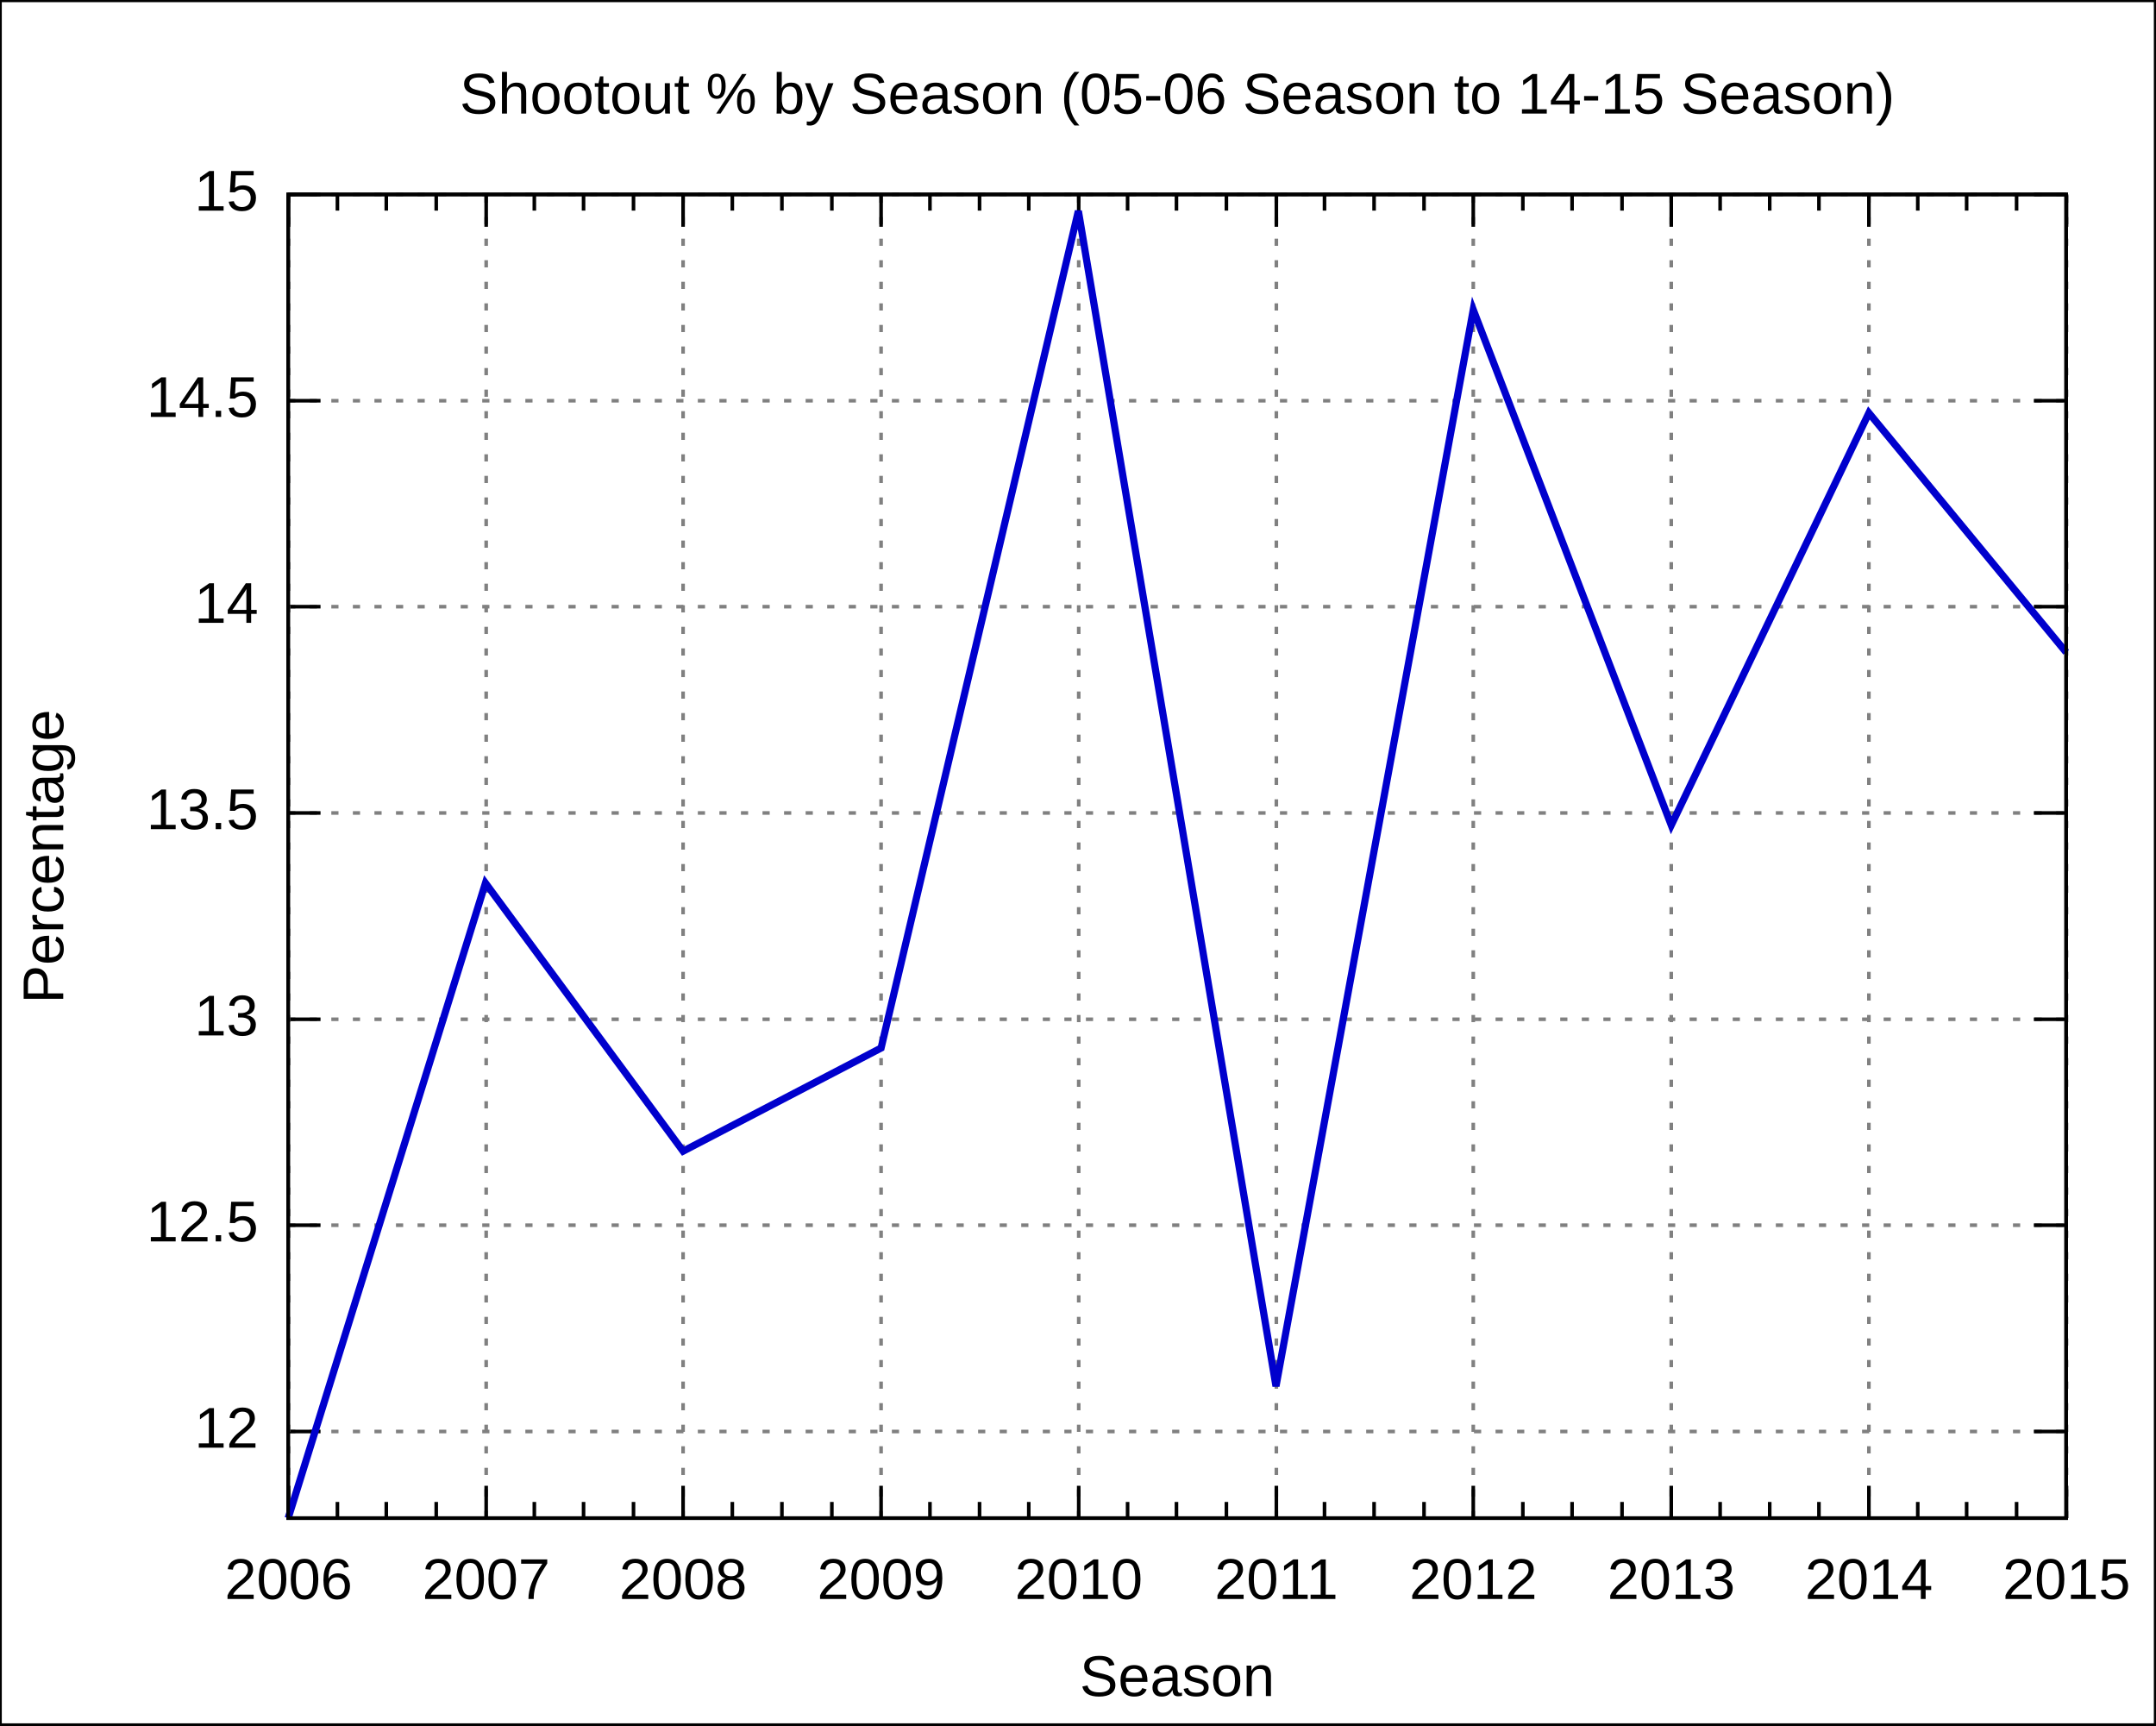
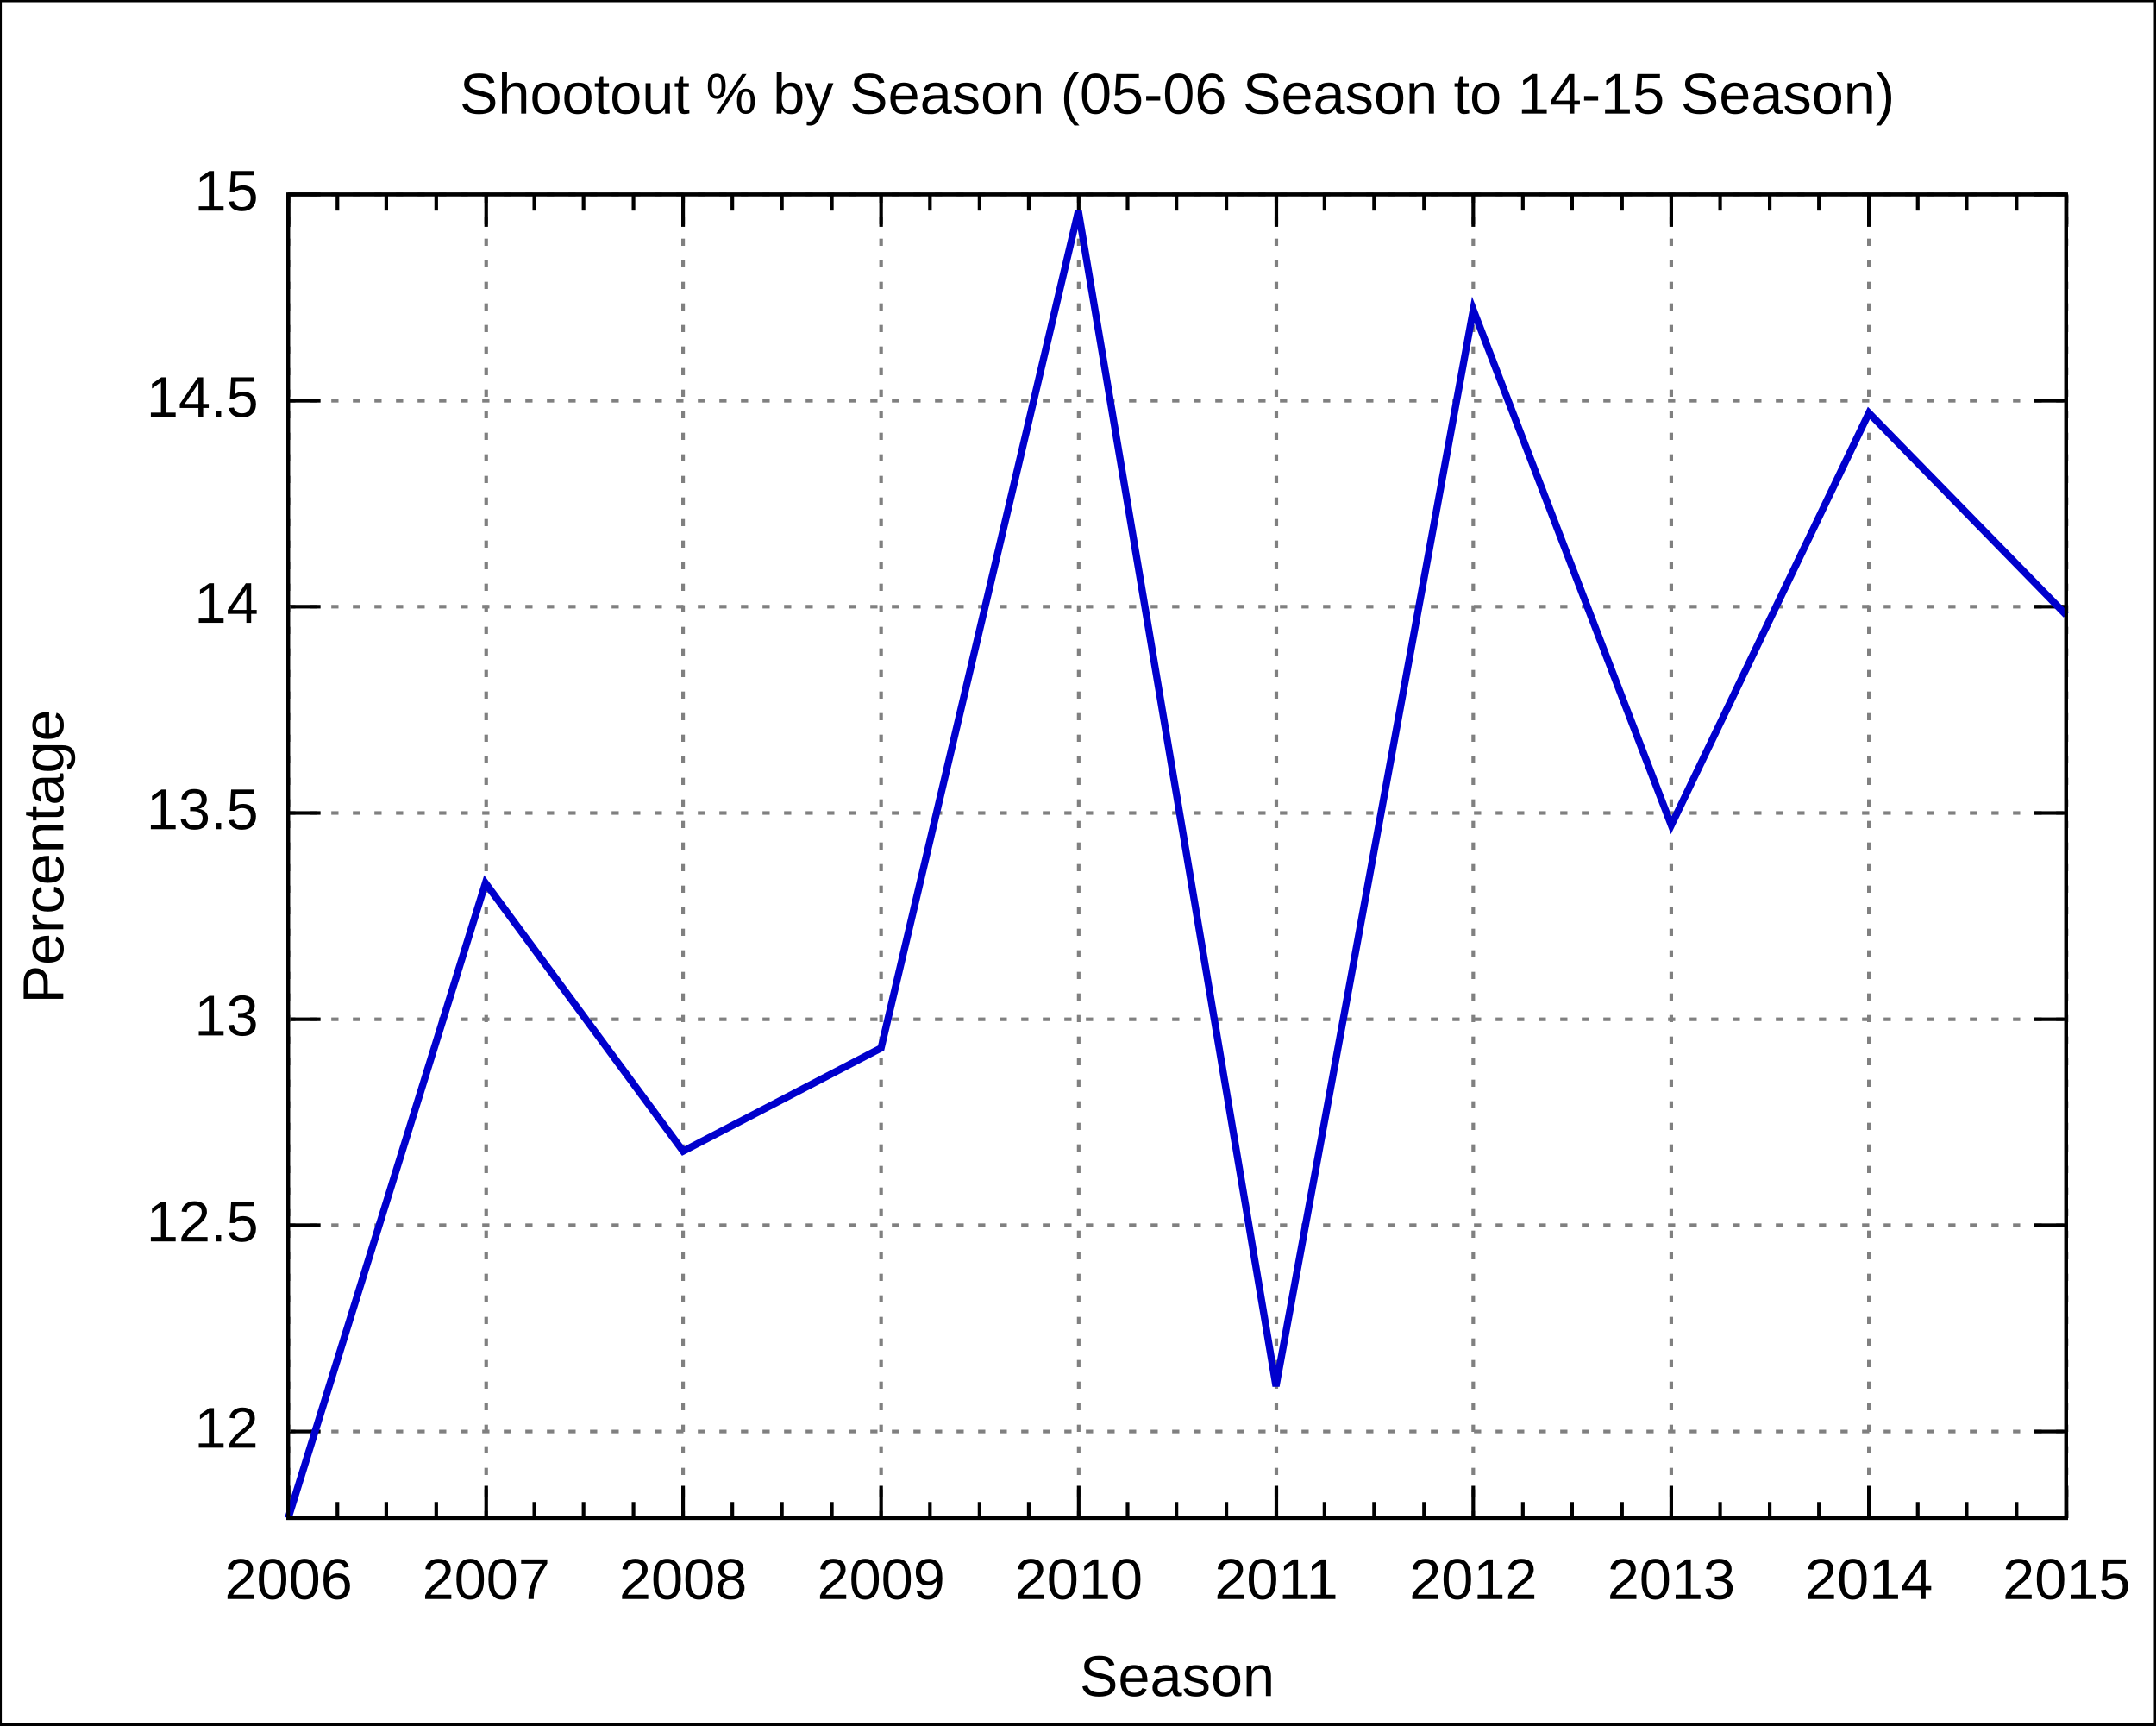
<svg xmlns="http://www.w3.org/2000/svg" xmlns:xlink="http://www.w3.org/1999/xlink" width="600" height="480" viewBox="0 0 600 480">
  <g id="gnuplot_canvas">
    <rect x="0" y="0" width="600" height="480" fill="none" />
    <defs>
      <circle id="gpDot" r="0.5" stroke-width="0.5" />
      <path id="gpPt0" stroke-width="0.222" stroke="currentColor" d="M-1,0 h2 M0,-1 v2" />
      <path id="gpPt1" stroke-width="0.222" stroke="currentColor" d="M-1,-1 L1,1 M1,-1 L-1,1" />
      <path id="gpPt2" stroke-width="0.222" stroke="currentColor" d="M-1,0 L1,0 M0,-1 L0,1 M-1,-1 L1,1 M-1,1 L1,-1" />
      <rect id="gpPt3" stroke-width="0.222" stroke="currentColor" x="-1" y="-1" width="2" height="2" />
      <rect id="gpPt4" stroke-width="0.222" stroke="currentColor" fill="currentColor" x="-1" y="-1" width="2" height="2" />
      <circle id="gpPt5" stroke-width="0.222" stroke="currentColor" cx="0" cy="0" r="1" />
      <use xlink:href="#gpPt5" id="gpPt6" fill="currentColor" stroke="none" />
      <path id="gpPt7" stroke-width="0.222" stroke="currentColor" d="M0,-1.33 L-1.33,0.67 L1.33,0.67 z" />
      <use xlink:href="#gpPt7" id="gpPt8" fill="currentColor" stroke="none" />
      <use xlink:href="#gpPt7" id="gpPt9" stroke="currentColor" transform="rotate(180)" />
      <use xlink:href="#gpPt9" id="gpPt10" fill="currentColor" stroke="none" />
      <use xlink:href="#gpPt3" id="gpPt11" stroke="currentColor" transform="rotate(45)" />
      <use xlink:href="#gpPt11" id="gpPt12" fill="currentColor" stroke="none" />
    </defs>
    <g style="fill:none; color:white; stroke:currentColor; stroke-width:1.00; stroke-linecap:butt; stroke-linejoin:miter">
</g>
    <g style="fill:none; color:black; stroke:currentColor; stroke-width:1.00; stroke-linecap:butt; stroke-linejoin:miter">
      <g style="stroke:none; shape-rendering:crispEdges">
        <polygon fill="rgb(255, 255, 255)" points="0.0,480.0 599.9,480.0 599.9,0.1 0.0,0.1 " />
      </g>
      <path stroke="black" d="M0.0,480.0 L0.0,0.1 L599.9,0.1 L599.9,480.0 L0.0,480.0  " />
    </g>
    <g style="fill:none; color:gray; stroke:currentColor; stroke-width:1.00; stroke-linecap:butt; stroke-linejoin:miter">
      <path stroke="gray" stroke-dasharray=" 2,4" class="gridline" d="M80.2,398.3 L575.0,398.3  " />
    </g>
    <g style="fill:none; color:black; stroke:currentColor; stroke-width:1.00; stroke-linecap:butt; stroke-linejoin:miter">
      <path stroke="black" d="M80.2,398.3 L89.2,398.3 M575.0,398.3 L566.0,398.3  " />
      <g transform="translate(71.9,402.8)" style="stroke:none; fill:black; font-family:Arial; font-size:12.00pt; text-anchor:end">
        <text> 12</text>
      </g>
    </g>
    <g style="fill:none; color:gray; stroke:currentColor; stroke-width:1.00; stroke-linecap:butt; stroke-linejoin:miter">
      <path stroke="gray" stroke-dasharray=" 2,4" class="gridline" d="M80.2,340.9 L575.0,340.9  " />
    </g>
    <g style="fill:none; color:black; stroke:currentColor; stroke-width:1.00; stroke-linecap:butt; stroke-linejoin:miter">
      <path stroke="black" d="M80.2,340.9 L89.2,340.9 M575.0,340.9 L566.0,340.9  " />
      <g transform="translate(71.9,345.4)" style="stroke:none; fill:black; font-family:Arial; font-size:12.00pt; text-anchor:end">
        <text> 12.5</text>
      </g>
    </g>
    <g style="fill:none; color:gray; stroke:currentColor; stroke-width:1.00; stroke-linecap:butt; stroke-linejoin:miter">
      <path stroke="gray" stroke-dasharray=" 2,4" class="gridline" d="M80.2,283.6 L575.0,283.6  " />
    </g>
    <g style="fill:none; color:black; stroke:currentColor; stroke-width:1.00; stroke-linecap:butt; stroke-linejoin:miter">
      <path stroke="black" d="M80.2,283.6 L89.2,283.6 M575.0,283.6 L566.0,283.6  " />
      <g transform="translate(71.9,288.1)" style="stroke:none; fill:black; font-family:Arial; font-size:12.00pt; text-anchor:end">
        <text> 13</text>
      </g>
    </g>
    <g style="fill:none; color:gray; stroke:currentColor; stroke-width:1.00; stroke-linecap:butt; stroke-linejoin:miter">
      <path stroke="gray" stroke-dasharray=" 2,4" class="gridline" d="M80.2,226.2 L575.0,226.2  " />
    </g>
    <g style="fill:none; color:black; stroke:currentColor; stroke-width:1.00; stroke-linecap:butt; stroke-linejoin:miter">
      <path stroke="black" d="M80.2,226.2 L89.2,226.2 M575.0,226.2 L566.0,226.2  " />
      <g transform="translate(71.9,230.7)" style="stroke:none; fill:black; font-family:Arial; font-size:12.00pt; text-anchor:end">
        <text> 13.5</text>
      </g>
    </g>
    <g style="fill:none; color:gray; stroke:currentColor; stroke-width:1.00; stroke-linecap:butt; stroke-linejoin:miter">
      <path stroke="gray" stroke-dasharray=" 2,4" class="gridline" d="M80.2,168.8 L575.0,168.8  " />
    </g>
    <g style="fill:none; color:black; stroke:currentColor; stroke-width:1.00; stroke-linecap:butt; stroke-linejoin:miter">
      <path stroke="black" d="M80.2,168.8 L89.2,168.8 M575.0,168.8 L566.0,168.8  " />
      <g transform="translate(71.9,173.3)" style="stroke:none; fill:black; font-family:Arial; font-size:12.00pt; text-anchor:end">
        <text> 14</text>
      </g>
    </g>
    <g style="fill:none; color:gray; stroke:currentColor; stroke-width:1.00; stroke-linecap:butt; stroke-linejoin:miter">
      <path stroke="gray" stroke-dasharray=" 2,4" class="gridline" d="M80.2,111.5 L575.0,111.5  " />
    </g>
    <g style="fill:none; color:black; stroke:currentColor; stroke-width:1.00; stroke-linecap:butt; stroke-linejoin:miter">
      <path stroke="black" d="M80.2,111.5 L89.2,111.5 M575.0,111.5 L566.0,111.5  " />
      <g transform="translate(71.9,116.0)" style="stroke:none; fill:black; font-family:Arial; font-size:12.00pt; text-anchor:end">
        <text> 14.5</text>
      </g>
    </g>
    <g style="fill:none; color:gray; stroke:currentColor; stroke-width:1.00; stroke-linecap:butt; stroke-linejoin:miter">
      <path stroke="gray" stroke-dasharray=" 2,4" class="gridline" d="M80.2,54.1 L575.0,54.1  " />
    </g>
    <g style="fill:none; color:black; stroke:currentColor; stroke-width:1.00; stroke-linecap:butt; stroke-linejoin:miter">
      <path stroke="black" d="M80.2,54.1 L89.2,54.1 M575.0,54.1 L566.0,54.1  " />
      <g transform="translate(71.9,58.6)" style="stroke:none; fill:black; font-family:Arial; font-size:12.00pt; text-anchor:end">
        <text> 15</text>
      </g>
    </g>
    <g style="fill:none; color:gray; stroke:currentColor; stroke-width:1.00; stroke-linecap:butt; stroke-linejoin:miter">
      <path stroke="gray" stroke-dasharray=" 2,4" class="gridline" d="M80.3,422.4 L80.3,54.1  " />
    </g>
    <g style="fill:none; color:black; stroke:currentColor; stroke-width:1.00; stroke-linecap:butt; stroke-linejoin:miter">
      <path stroke="black" d="M80.3,422.4 L80.3,413.4 M80.3,54.1 L80.3,63.1  " />
      <g transform="translate(80.3,444.9)" style="stroke:none; fill:black; font-family:Arial; font-size:12.00pt; text-anchor:middle">
        <text>2006</text>
      </g>
      <path stroke="black" d="M93.9,422.4 L93.9,417.9 M93.9,54.1 L93.9,58.6 M107.5,422.4 L107.5,417.9 M107.5,54.1 L107.5,58.6    M121.4,422.4 L121.4,417.9 M121.4,54.1 L121.4,58.6  " />
    </g>
    <g style="fill:none; color:gray; stroke:currentColor; stroke-width:1.00; stroke-linecap:butt; stroke-linejoin:miter">
      <path stroke="gray" stroke-dasharray=" 2,4" class="gridline" d="M135.3,422.4 L135.3,54.1  " />
    </g>
    <g style="fill:none; color:black; stroke:currentColor; stroke-width:1.00; stroke-linecap:butt; stroke-linejoin:miter">
      <path stroke="black" d="M135.3,422.4 L135.3,413.4 M135.3,54.1 L135.3,63.1  " />
      <g transform="translate(135.3,444.9)" style="stroke:none; fill:black; font-family:Arial; font-size:12.00pt; text-anchor:middle">
        <text>2007</text>
      </g>
      <path stroke="black" d="M148.7,422.4 L148.7,417.9 M148.7,54.1 L148.7,58.6 M162.4,422.4 L162.4,417.9 M162.4,54.1 L162.4,58.6    M176.3,422.4 L176.3,417.9 M176.3,54.1 L176.3,58.6  " />
    </g>
    <g style="fill:none; color:gray; stroke:currentColor; stroke-width:1.00; stroke-linecap:butt; stroke-linejoin:miter">
      <path stroke="gray" stroke-dasharray=" 2,4" class="gridline" d="M190.1,422.4 L190.1,54.1  " />
    </g>
    <g style="fill:none; color:black; stroke:currentColor; stroke-width:1.00; stroke-linecap:butt; stroke-linejoin:miter">
      <path stroke="black" d="M190.1,422.4 L190.1,413.4 M190.1,54.1 L190.1,63.1  " />
      <g transform="translate(190.1,444.9)" style="stroke:none; fill:black; font-family:Arial; font-size:12.00pt; text-anchor:middle">
        <text>2008</text>
      </g>
      <path stroke="black" d="M203.8,422.4 L203.8,417.9 M203.8,54.1 L203.8,58.6 M217.6,422.4 L217.6,417.9 M217.6,54.1 L217.6,58.6    M231.5,422.4 L231.5,417.9 M231.5,54.1 L231.5,58.6  " />
    </g>
    <g style="fill:none; color:gray; stroke:currentColor; stroke-width:1.00; stroke-linecap:butt; stroke-linejoin:miter">
      <path stroke="gray" stroke-dasharray=" 2,4" class="gridline" d="M245.2,422.4 L245.2,54.1  " />
    </g>
    <g style="fill:none; color:black; stroke:currentColor; stroke-width:1.00; stroke-linecap:butt; stroke-linejoin:miter">
      <path stroke="black" d="M245.2,422.4 L245.2,413.4 M245.2,54.1 L245.2,63.1  " />
      <g transform="translate(245.2,444.9)" style="stroke:none; fill:black; font-family:Arial; font-size:12.00pt; text-anchor:middle">
        <text>2009</text>
      </g>
      <path stroke="black" d="M258.8,422.4 L258.8,417.9 M258.8,54.1 L258.8,58.6 M272.6,422.4 L272.6,417.9 M272.6,54.1 L272.6,58.6    M286.3,422.4 L286.3,417.9 M286.3,54.1 L286.3,58.6  " />
    </g>
    <g style="fill:none; color:gray; stroke:currentColor; stroke-width:1.00; stroke-linecap:butt; stroke-linejoin:miter">
      <path stroke="gray" stroke-dasharray=" 2,4" class="gridline" d="M300.2,422.4 L300.2,54.1  " />
    </g>
    <g style="fill:none; color:black; stroke:currentColor; stroke-width:1.00; stroke-linecap:butt; stroke-linejoin:miter">
      <path stroke="black" d="M300.2,422.4 L300.2,413.4 M300.2,54.1 L300.2,63.1  " />
      <g transform="translate(300.2,444.9)" style="stroke:none; fill:black; font-family:Arial; font-size:12.00pt; text-anchor:middle">
        <text>2010</text>
      </g>
      <path stroke="black" d="M313.8,422.4 L313.8,417.9 M313.8,54.1 L313.8,58.6 M327.4,422.4 L327.4,417.9 M327.4,54.1 L327.4,58.6    M341.3,422.4 L341.3,417.9 M341.3,54.1 L341.3,58.6  " />
    </g>
    <g style="fill:none; color:gray; stroke:currentColor; stroke-width:1.00; stroke-linecap:butt; stroke-linejoin:miter">
      <path stroke="gray" stroke-dasharray=" 2,4" class="gridline" d="M355.2,422.4 L355.2,54.1  " />
    </g>
    <g style="fill:none; color:black; stroke:currentColor; stroke-width:1.00; stroke-linecap:butt; stroke-linejoin:miter">
      <path stroke="black" d="M355.2,422.4 L355.2,413.4 M355.2,54.1 L355.2,63.1  " />
      <g transform="translate(355.2,444.9)" style="stroke:none; fill:black; font-family:Arial; font-size:12.00pt; text-anchor:middle">
        <text>2011</text>
      </g>
      <path stroke="black" d="M368.6,422.4 L368.6,417.9 M368.6,54.1 L368.6,58.6 M382.4,422.4 L382.4,417.9 M382.4,54.1 L382.4,58.6    M396.3,422.4 L396.3,417.9 M396.3,54.1 L396.3,58.6  " />
    </g>
    <g style="fill:none; color:gray; stroke:currentColor; stroke-width:1.00; stroke-linecap:butt; stroke-linejoin:miter">
      <path stroke="gray" stroke-dasharray=" 2,4" class="gridline" d="M410.0,422.4 L410.0,54.1  " />
    </g>
    <g style="fill:none; color:black; stroke:currentColor; stroke-width:1.00; stroke-linecap:butt; stroke-linejoin:miter">
      <path stroke="black" d="M410.0,422.4 L410.0,413.4 M410.0,54.1 L410.0,63.1  " />
      <g transform="translate(410.0,444.9)" style="stroke:none; fill:black; font-family:Arial; font-size:12.00pt; text-anchor:middle">
        <text>2012</text>
      </g>
      <path stroke="black" d="M423.8,422.4 L423.8,417.9 M423.8,54.1 L423.8,58.6 M437.5,422.4 L437.5,417.9 M437.5,54.1 L437.5,58.6    M451.4,422.4 L451.4,417.9 M451.4,54.1 L451.4,58.6  " />
    </g>
    <g style="fill:none; color:gray; stroke:currentColor; stroke-width:1.00; stroke-linecap:butt; stroke-linejoin:miter">
      <path stroke="gray" stroke-dasharray=" 2,4" class="gridline" d="M465.1,422.4 L465.1,54.1  " />
    </g>
    <g style="fill:none; color:black; stroke:currentColor; stroke-width:1.00; stroke-linecap:butt; stroke-linejoin:miter">
      <path stroke="black" d="M465.1,422.4 L465.1,413.4 M465.1,54.1 L465.1,63.1  " />
      <g transform="translate(465.1,444.9)" style="stroke:none; fill:black; font-family:Arial; font-size:12.00pt; text-anchor:middle">
        <text>2013</text>
      </g>
      <path stroke="black" d="M478.7,422.4 L478.7,417.9 M478.7,54.1 L478.7,58.6 M492.5,422.4 L492.5,417.9 M492.5,54.1 L492.5,58.6    M506.2,422.4 L506.2,417.9 M506.2,54.1 L506.2,58.6  " />
    </g>
    <g style="fill:none; color:gray; stroke:currentColor; stroke-width:1.00; stroke-linecap:butt; stroke-linejoin:miter">
      <path stroke="gray" stroke-dasharray=" 2,4" class="gridline" d="M520.1,422.4 L520.1,63.1 L520.1,54.1  " />
    </g>
    <g style="fill:none; color:black; stroke:currentColor; stroke-width:1.00; stroke-linecap:butt; stroke-linejoin:miter">
      <path stroke="black" d="M520.1,422.4 L520.1,413.4 M520.1,54.1 L520.1,63.1  " />
      <g transform="translate(520.1,444.9)" style="stroke:none; fill:black; font-family:Arial; font-size:12.00pt; text-anchor:middle">
        <text>2014</text>
      </g>
      <path stroke="black" d="M533.7,422.4 L533.7,417.9 M533.7,54.1 L533.7,58.6 M547.3,422.4 L547.3,417.9 M547.3,54.1 L547.3,58.6    M561.2,422.4 L561.2,417.9 M561.2,54.1 L561.2,58.6  " />
    </g>
    <g style="fill:none; color:gray; stroke:currentColor; stroke-width:1.00; stroke-linecap:butt; stroke-linejoin:miter">
      <path stroke="gray" stroke-dasharray=" 2,4" class="gridline" d="M575.1,422.4 L575.1,54.1  " />
    </g>
    <g style="fill:none; color:black; stroke:currentColor; stroke-width:1.00; stroke-linecap:butt; stroke-linejoin:miter">
      <path stroke="black" d="M575.1,422.4 L575.1,413.4 M575.1,54.1 L575.1,63.1  " />
      <g transform="translate(575.1,444.9)" style="stroke:none; fill:black; font-family:Arial; font-size:12.00pt; text-anchor:middle">
        <text>2015</text>
      </g>
      <path stroke="black" d="M80.2,54.1 L80.2,422.4 L575.0,422.4 L575.0,54.1 L80.2,54.1 Z  " />
      <g transform="translate(17.6,238.3) rotate(270)" style="stroke:none; fill:black; font-family:Arial; font-size:12.00pt; text-anchor:middle">
        <text>Percentage</text>
      </g>
      <g transform="translate(327.6,471.9)" style="stroke:none; fill:black; font-family:Arial; font-size:12.00pt; text-anchor:middle">
        <text>Season</text>
      </g>
      <g transform="translate(327.6,31.6)" style="stroke:none; fill:black; font-family:Arial; font-size:12.00pt; text-anchor:middle">
        <text>Shootout % by Season (05-06 Season to 14-15 Season)</text>
      </g>
    </g>
    <g id="gnuplot_plot_1">
      <g style="fill:none; color:white; stroke:black; stroke-width:2.00; stroke-linecap:butt; stroke-linejoin:miter">
</g>
      <g style="fill:none; color:red; stroke:currentColor; stroke-width:2.00; stroke-linecap:butt; stroke-linejoin:miter">
-         <path stroke="rgb(  0,   0, 205)" d="M575.0,181.5 L520.1,114.9 L465.1,229.6 L410.0,86.2 L355.1,385.7 L300.1,58.7 L245.2,291.6 L190.1,320.3    L135.1,245.7 L80.2,422.4  " />
+         <path stroke="rgb(  0,   0, 205)" d="M575.0,171.1 L520.1,114.9 L465.1,229.6 L410.0,86.2 L355.1,385.7 L300.1,58.7 L245.2,291.6 L190.1,320.3    L135.1,245.7 L80.2,422.4  " />
      </g>
    </g>
    <g style="fill:none; color:white; stroke:rgb(  0,   0, 205); stroke-width:1.00; stroke-linecap:butt; stroke-linejoin:miter">
</g>
    <g style="fill:none; color:black; stroke:currentColor; stroke-width:1.00; stroke-linecap:butt; stroke-linejoin:miter">
      <path stroke="black" d="M80.2,54.1 L80.2,422.4 L575.0,422.4 L575.0,54.1 L80.2,54.1 Z  " />
    </g>
  </g>
</svg>
